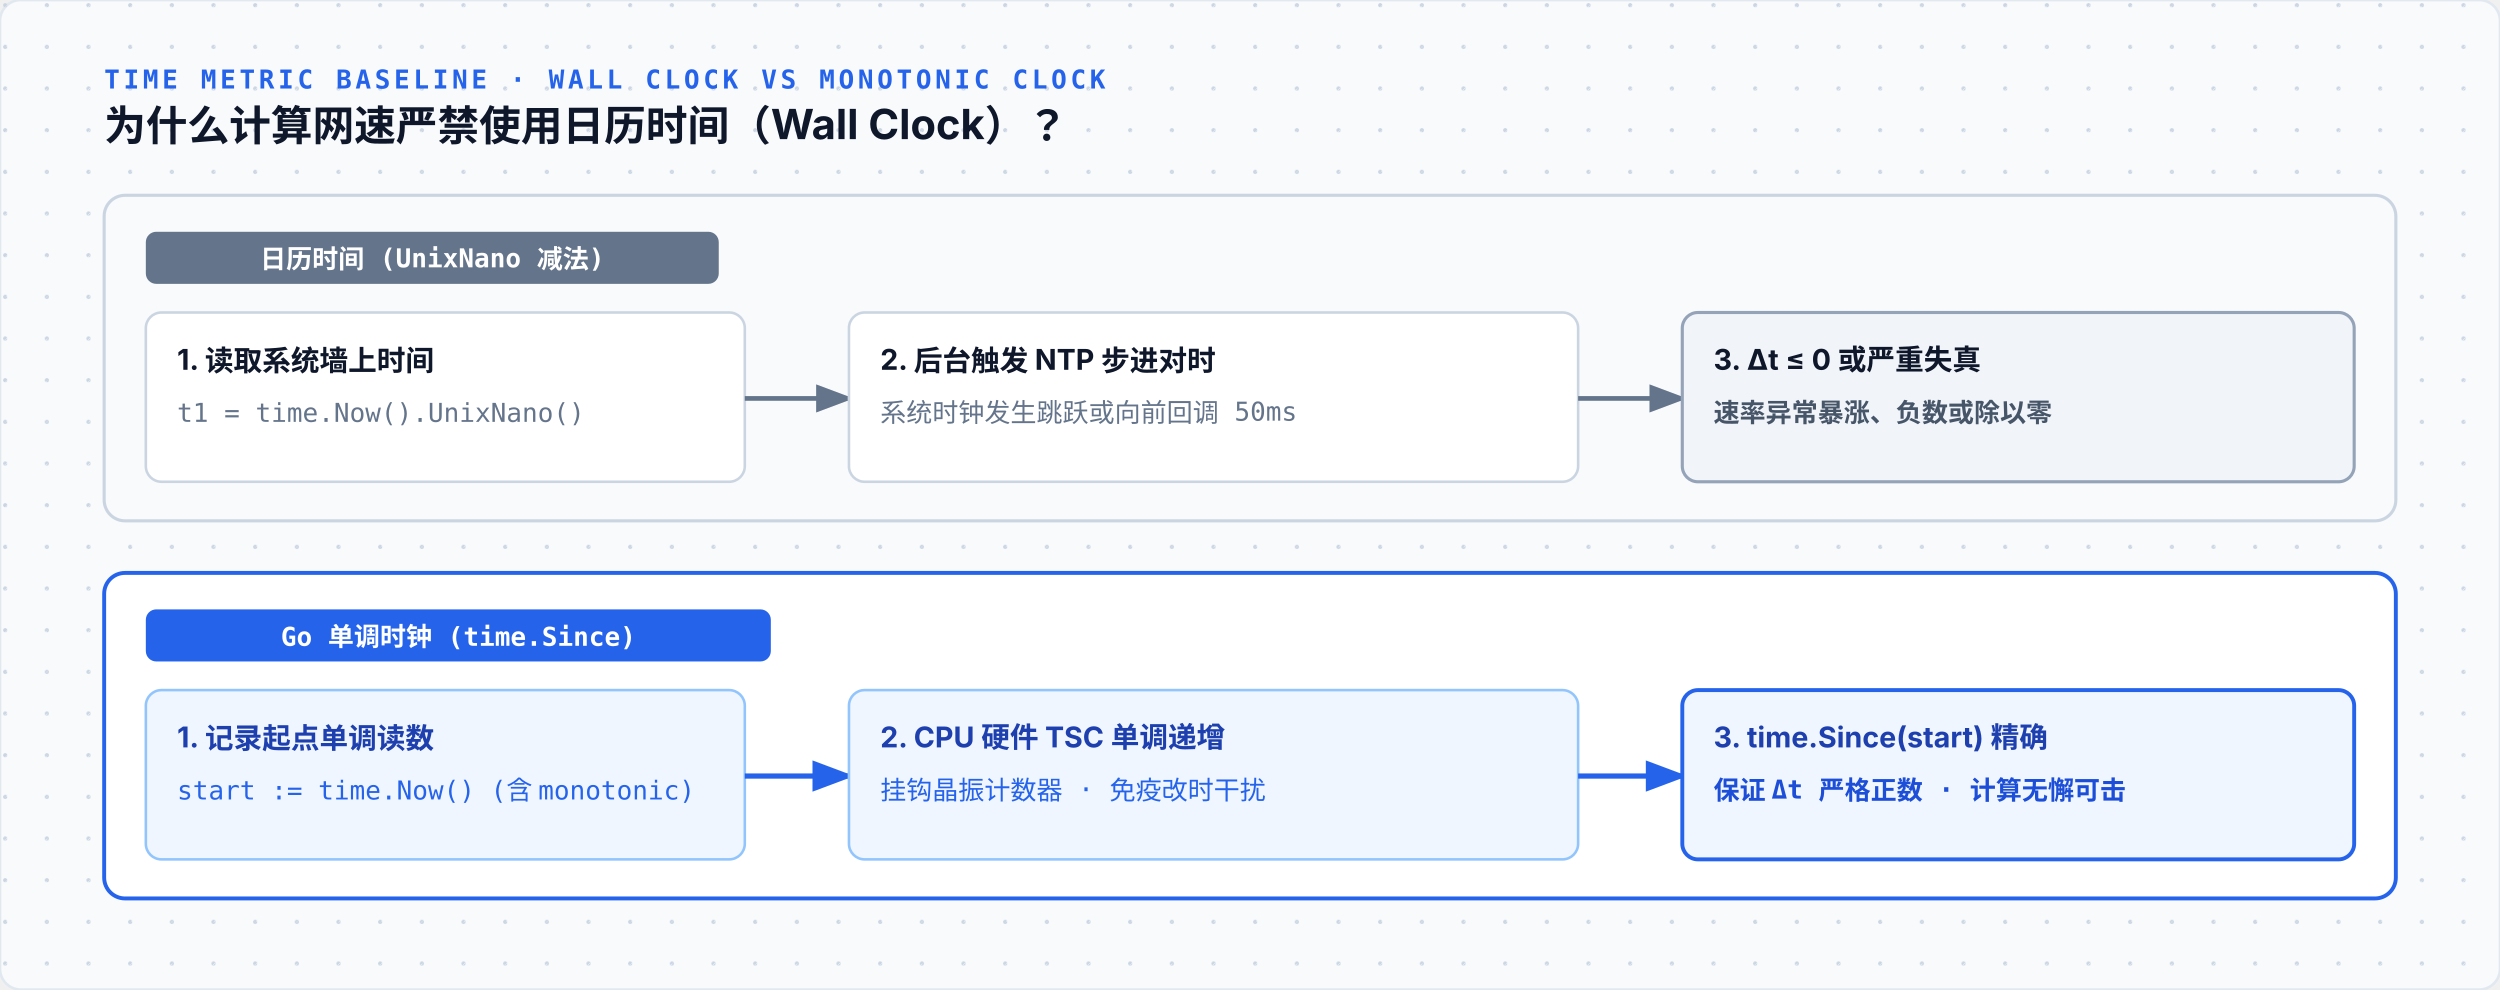
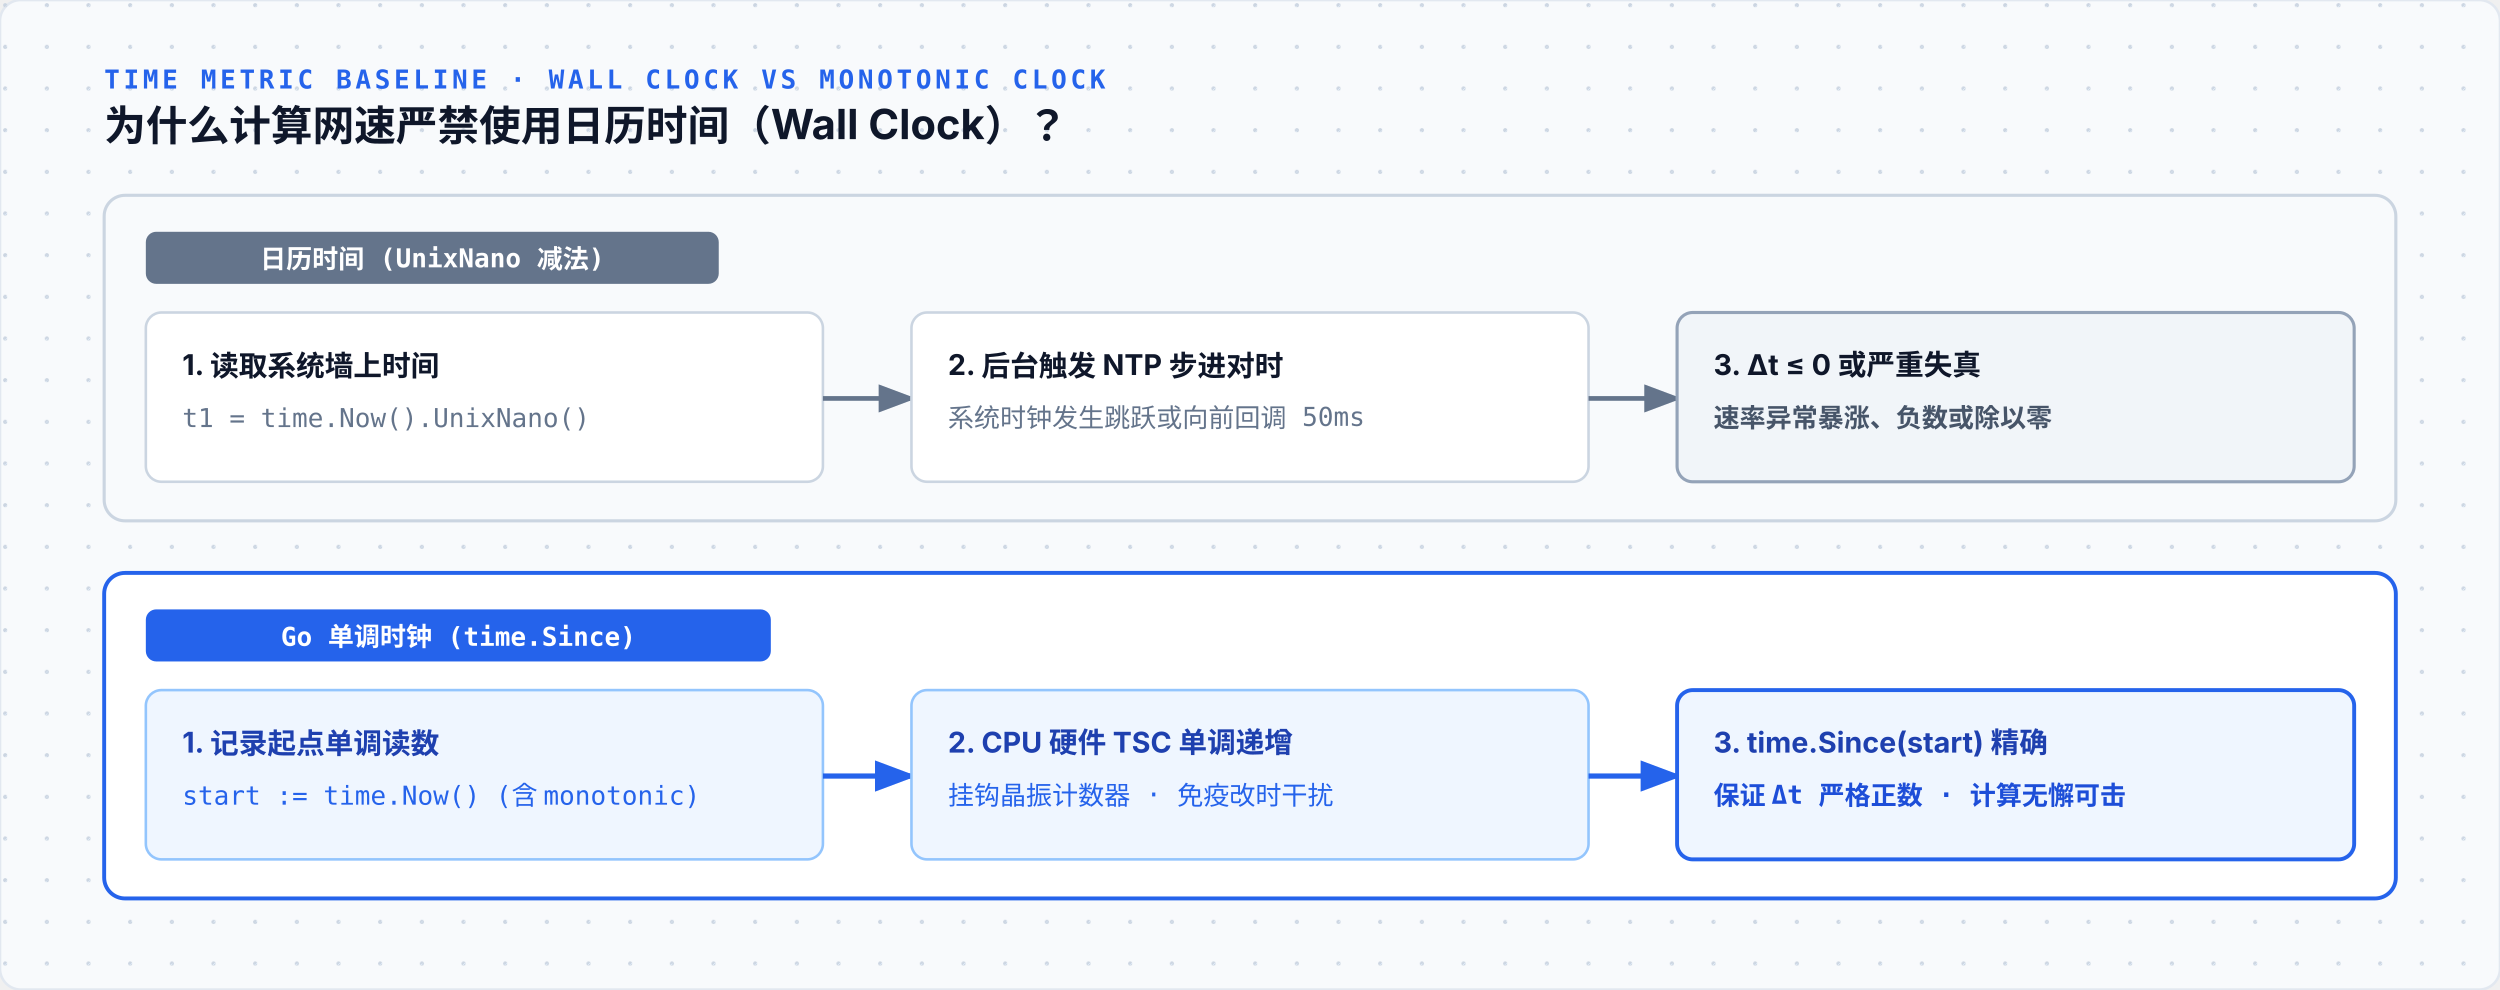
<svg xmlns="http://www.w3.org/2000/svg" viewBox="0 0 960 380" font-family="ui-sans-serif, system-ui, -apple-system, 'PingFang SC', 'Microsoft YaHei', sans-serif">
  <defs>
    <style>
      .mono { font-family: ui-monospace, SFMono-Regular, Menlo, Monaco, Consolas, monospace; }
    </style>
    <pattern id="clock-grid" width="16" height="16" patternUnits="userSpaceOnUse">
      <circle cx="2" cy="2" r="0.8" fill="#cbd5e1" />
    </pattern>
    <marker id="arr-muted-clk" markerWidth="8" markerHeight="6" refX="7" refY="3" orient="auto">
      <polygon points="0 0, 8 3, 0 6" fill="#64748b" />
    </marker>
    <marker id="arr-blue-clk" markerWidth="8" markerHeight="6" refX="7" refY="3" orient="auto">
      <polygon points="0 0, 8 3, 0 6" fill="#2563eb" />
    </marker>
  </defs>
  <rect width="100%" height="100%" fill="#f8fafc" rx="8" stroke="#e2e8f0" stroke-width="1" />
  <rect width="100%" height="100%" fill="url(#clock-grid)" />
  <text x="40" y="34" fill="#2563eb" font-size="10" font-weight="600" class="mono" letter-spacing="0.14em">TIME METRIC BASELINE · WALL CLOCK VS MONOTONIC CLOCK</text>
  <text x="40" y="54" fill="#0f172a" font-size="16" font-weight="700">为什么计算网速严禁使用日历时间（Wall Clock）？</text>
  <g transform="translate(40, 75)">
    <rect width="880" height="125" rx="8" fill="#f8fafc" stroke="#cbd5e1" stroke-width="1.2" />
    <rect x="16" y="14" width="220" height="20" rx="4" fill="#64748b" />
    <text x="126" y="28" fill="#ffffff" font-size="10" font-weight="700" class="mono" text-anchor="middle">日历时间 (UnixNano 减法)</text>
    <g transform="translate(16, 45)">
-       <rect width="230" height="65" rx="6" fill="#ffffff" stroke="#cbd5e1" stroke-width="1" />
-       <text x="12" y="22" fill="#0f172a" font-size="11" font-weight="700">1. 读取系统墙上时间</text>
-       <text x="12" y="42" fill="#64748b" font-size="10" class="mono">t1 = time.Now().UnixNano()</text>
+       <rect width="260" height="65" rx="6" fill="#ffffff" stroke="#cbd5e1" stroke-width="1" />
+       <text x="14" y="24" fill="#0f172a" font-size="11" font-weight="700">1. 读取系统墙上时间</text>
+       <text x="14" y="44" fill="#64748b" font-size="10" class="mono">t1 = time.Now().UnixNano()</text>
    </g>
-     <path d="M 246,78 H 286" fill="none" stroke="#64748b" stroke-width="1.8" marker-end="url(#arr-muted-clk)" />
-     <g transform="translate(286, 45)">
-       <rect width="280" height="65" rx="6" fill="#ffffff" stroke="#cbd5e1" stroke-width="1" />
-       <text x="12" y="22" fill="#0f172a" font-size="11" font-weight="700">2. 后台触发 NTP 步进对时</text>
-       <text x="12" y="42" fill="#64748b" font-size="10" class="mono">系统时钟发生跳跃或向前回调 50ms</text>
+     <path d="M 276,78 H 310" fill="none" stroke="#64748b" stroke-width="1.8" marker-end="url(#arr-muted-clk)" />
+     <g transform="translate(310, 45)">
+       <rect width="260" height="65" rx="6" fill="#ffffff" stroke="#cbd5e1" stroke-width="1" />
+       <text x="14" y="24" fill="#0f172a" font-size="11" font-weight="700">2. 后台触发 NTP 步进对时</text>
+       <text x="14" y="44" fill="#64748b" font-size="10" class="mono">系统时钟发生跳跃或向前回调 50ms</text>
    </g>
-     <path d="M 566,78 H 606" fill="none" stroke="#64748b" stroke-width="1.8" marker-end="url(#arr-muted-clk)" />
-     <g transform="translate(606, 45)">
-       <rect width="258" height="65" rx="6" fill="#f1f5f9" stroke="#94a3b8" stroke-width="1.2" />
-       <text x="12" y="22" fill="#0f172a" font-size="11" font-weight="700">3. Δt ≤ 0 或严重失真</text>
-       <text x="12" y="42" fill="#475569" font-size="10" font-weight="700" class="mono">速率异常暴涨、负数或除以零</text>
+     <path d="M 570,78 H 604" fill="none" stroke="#64748b" stroke-width="1.8" marker-end="url(#arr-muted-clk)" />
+     <g transform="translate(604, 45)">
+       <rect width="260" height="65" rx="6" fill="#f1f5f9" stroke="#94a3b8" stroke-width="1.2" />
+       <text x="14" y="24" fill="#0f172a" font-size="11" font-weight="700">3. Δt ≤ 0 或严重失真</text>
+       <text x="14" y="44" fill="#475569" font-size="10" font-weight="700" class="mono">速率异常暴涨、负数或除以零</text>
    </g>
  </g>
  <g transform="translate(40, 220)">
    <rect width="880" height="125" rx="8" fill="#ffffff" stroke="#2563eb" stroke-width="1.5" />
    <rect x="16" y="14" width="240" height="20" rx="4" fill="#2563eb" />
    <text x="136" y="28" fill="#ffffff" font-size="10" font-weight="700" class="mono" text-anchor="middle">Go 单调时钟 (time.Since)</text>
    <g transform="translate(16, 45)">
-       <rect width="230" height="65" rx="6" fill="#eff6ff" stroke="#93c5fd" stroke-width="1" />
-       <text x="12" y="22" fill="#1e40af" font-size="11" font-weight="700">1. 记录起点单调读数</text>
-       <text x="12" y="42" fill="#2563eb" font-size="10" class="mono">start := time.Now() (含 monotonic)</text>
+       <rect width="260" height="65" rx="6" fill="#eff6ff" stroke="#93c5fd" stroke-width="1" />
+       <text x="14" y="24" fill="#1e40af" font-size="11" font-weight="700">1. 记录起点单调读数</text>
+       <text x="14" y="44" fill="#2563eb" font-size="10" class="mono">start := time.Now() (含 monotonic)</text>
    </g>
-     <path d="M 246,78 H 286" fill="none" stroke="#2563eb" stroke-width="2" marker-end="url(#arr-blue-clk)" />
-     <g transform="translate(286, 45)">
-       <rect width="280" height="65" rx="6" fill="#eff6ff" stroke="#93c5fd" stroke-width="1" />
-       <text x="12" y="22" fill="#1e40af" font-size="11" font-weight="700">2. CPU 硬件 TSC 单调递增</text>
-       <text x="12" y="42" fill="#2563eb" font-size="10" class="mono">挂钩晶振计数器 · 免疫改时干扰</text>
+     <path d="M 276,78 H 310" fill="none" stroke="#2563eb" stroke-width="2" marker-end="url(#arr-blue-clk)" />
+     <g transform="translate(310, 45)">
+       <rect width="260" height="65" rx="6" fill="#eff6ff" stroke="#93c5fd" stroke-width="1" />
+       <text x="14" y="24" fill="#1e40af" font-size="11" font-weight="700">2. CPU 硬件 TSC 单调递增</text>
+       <text x="14" y="44" fill="#2563eb" font-size="10" class="mono">挂钩晶振计数器 · 免疫改时干扰</text>
    </g>
-     <path d="M 566,78 H 606" fill="none" stroke="#2563eb" stroke-width="2" marker-end="url(#arr-blue-clk)" />
-     <g transform="translate(606, 45)">
-       <rect width="258" height="65" rx="6" fill="#eff6ff" stroke="#2563eb" stroke-width="1.5" />
-       <text x="12" y="22" fill="#1e40af" font-size="11" font-weight="700">3. time.Since(start) 精确</text>
-       <text x="12" y="42" fill="#1d4ed8" font-size="10" font-weight="700" class="mono">保证 Δt 严格正数 · 计算无懈可击</text>
+     <path d="M 570,78 H 604" fill="none" stroke="#2563eb" stroke-width="2" marker-end="url(#arr-blue-clk)" />
+     <g transform="translate(604, 45)">
+       <rect width="260" height="65" rx="6" fill="#eff6ff" stroke="#2563eb" stroke-width="1.5" />
+       <text x="14" y="24" fill="#1e40af" font-size="11" font-weight="700">3. time.Since(start) 精确</text>
+       <text x="14" y="44" fill="#1d4ed8" font-size="10" font-weight="700" class="mono">保证 Δt 严格正数 · 计算无懈可击</text>
    </g>
  </g>
</svg>
